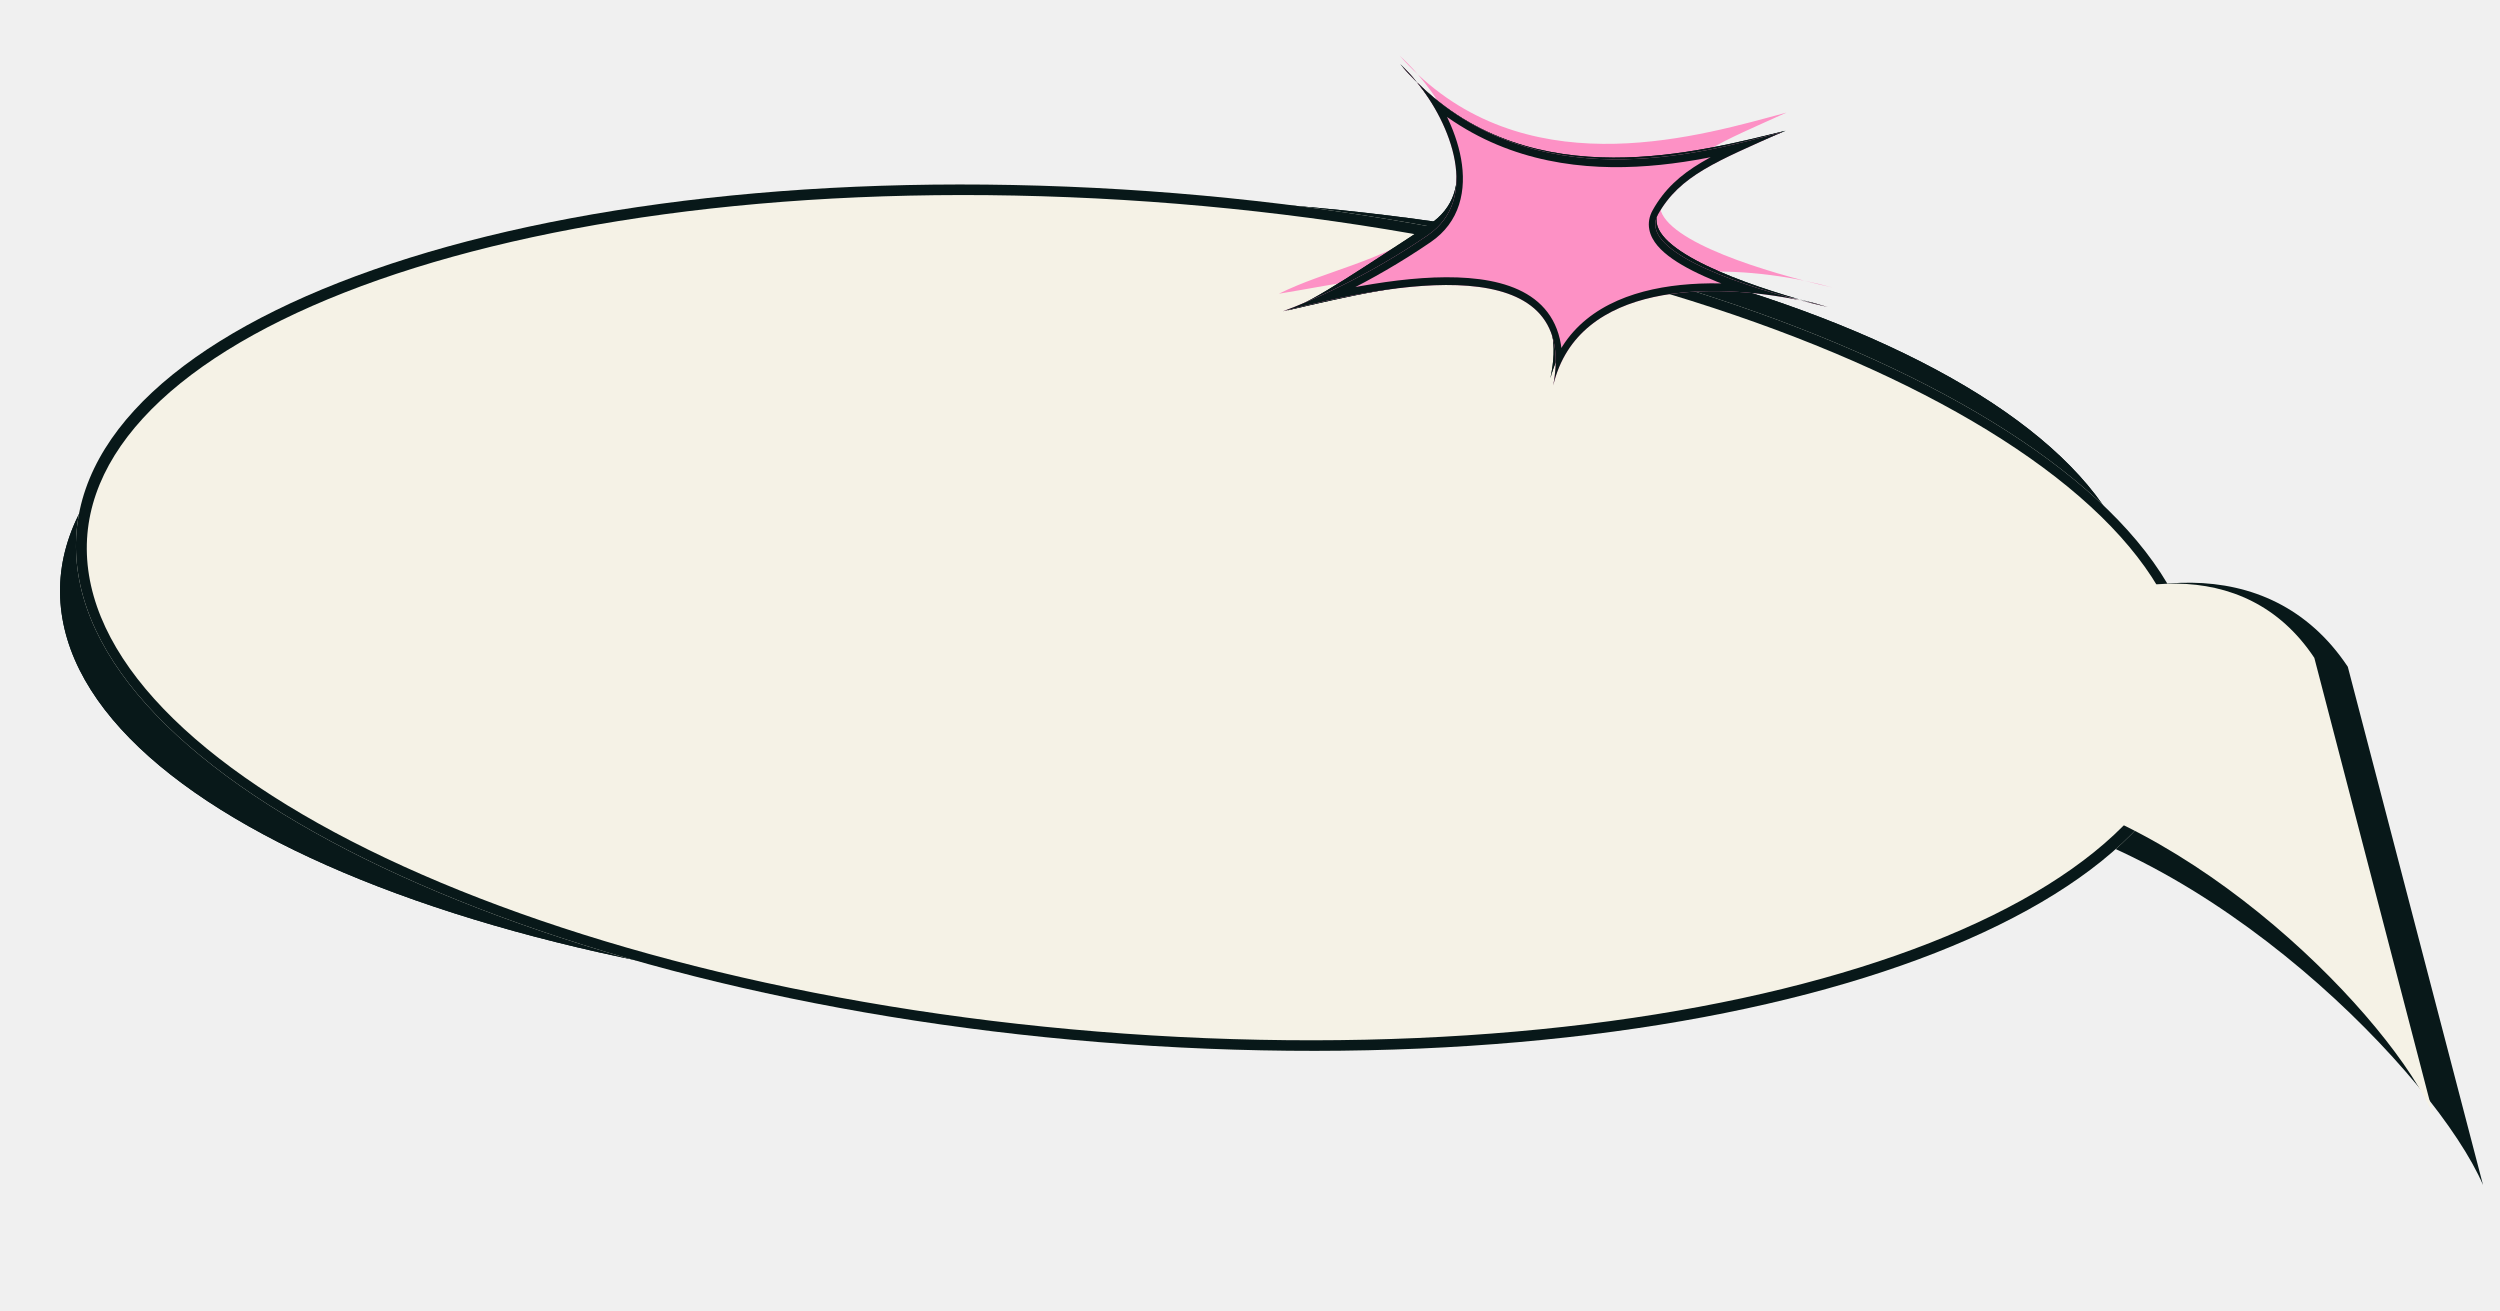
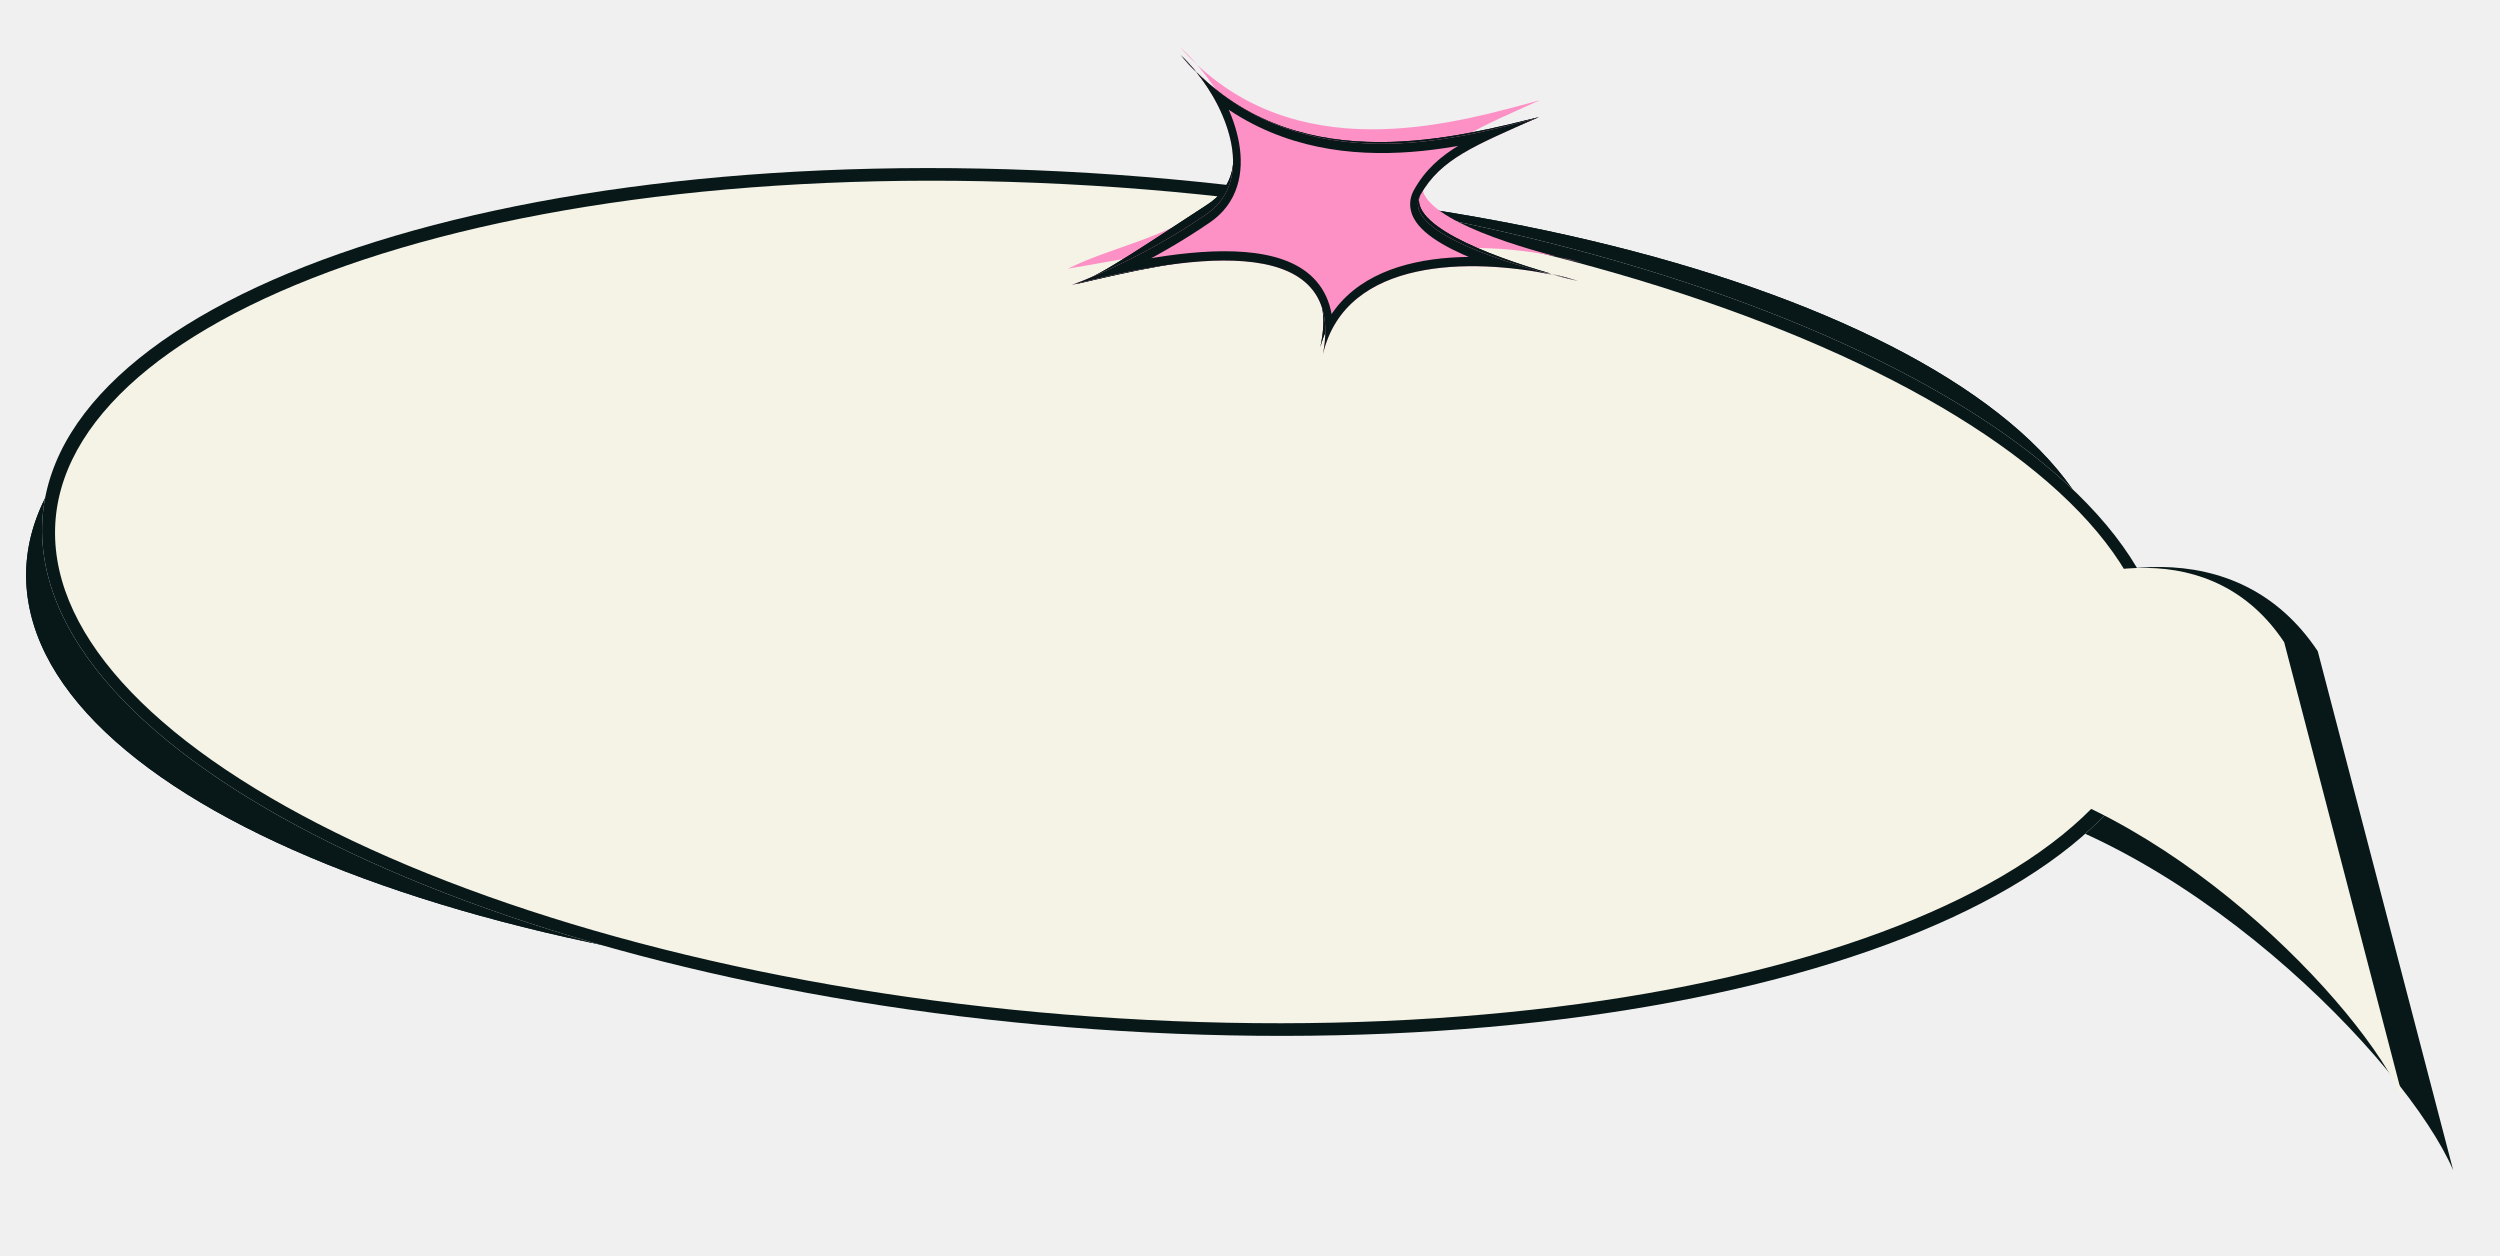
- <svg xmlns="http://www.w3.org/2000/svg" xmlns:xlink="http://www.w3.org/1999/xlink" width="555" height="291" viewBox="0 0 555 291" fill="none">
-   <path d="M551.233 263.066L521.212 148.022C485.785 94.808 389.909 171.497 440.531 179.42C491.153 187.343 540.932 239.187 551.233 263.066Z" fill="#081819" />
-   <use xlink:href="#stroke0_1278_2057" fill="#081819" />
-   <mask id="stroke1_1278_2057" fill="white">
-     <use xlink:href="#stroke0_1278_2057" />
-   </mask>
-   <path d="M474.57 130.084L472.195 130.121C474.177 141.686 470.116 153.041 460.553 163.711C450.986 174.385 436.05 184.205 416.755 192.607C378.177 209.404 322.618 220.341 259.228 221.333L259.63 223.674L260.031 226.015C323.865 225.016 380.034 214.007 419.25 196.932C438.852 188.397 454.328 178.299 464.386 167.077C474.446 155.851 479.221 143.331 476.945 130.047L474.57 130.084ZM259.63 223.674L259.228 221.333C195.839 222.325 136.838 213.18 92.726 197.676C70.662 189.922 52.449 180.621 39.285 170.302C26.126 159.987 18.206 148.82 16.224 137.255L13.85 137.292L11.475 137.329C13.751 150.613 22.78 162.917 36.624 173.769C50.463 184.617 69.308 194.178 91.722 202.056C136.564 217.816 196.196 227.013 260.031 226.015L259.63 223.674ZM13.85 137.292L16.224 137.255C14.242 125.69 18.303 114.336 27.866 103.665C37.433 92.991 52.37 83.171 71.665 74.77C110.242 57.972 165.801 47.035 229.191 46.043L228.79 43.703L228.389 41.362C164.554 42.361 108.385 53.369 69.169 70.445C49.568 78.98 34.091 89.078 24.034 100.3C13.973 111.525 9.199 124.046 11.475 137.329L13.85 137.292ZM228.79 43.703L229.191 46.043C292.581 45.052 351.581 54.197 395.694 69.7C417.757 77.455 435.97 86.756 449.134 97.075C462.294 107.39 470.214 118.556 472.195 130.121L474.57 130.084L476.945 130.047C474.668 116.763 465.64 104.459 451.796 93.607C437.957 82.759 419.111 73.198 396.698 65.32C351.855 49.56 292.224 40.363 228.389 41.362L228.79 43.703Z" fill="#081819" mask="url(#stroke1_1278_2057)" />
-   <use xlink:href="#stroke2_1278_2057" fill="#F5F2E6" />
-   <mask id="stroke3_1278_2057" fill="white">
-     <use xlink:href="#stroke2_1278_2057" />
-   </mask>
-   <path d="M487.572 146.644L485.199 146.548C487.213 158.934 483.01 170.703 473.224 181.396C463.431 192.097 448.164 201.58 428.458 209.314C389.057 224.779 332.341 233.088 267.654 230.469L268.035 232.813L268.416 235.157C333.567 237.795 390.914 229.444 430.971 213.722C450.994 205.863 466.803 196.121 477.081 184.889C487.366 173.65 492.227 160.778 489.945 146.74L487.572 146.644ZM268.035 232.813L267.654 230.469C202.967 227.849 142.779 214.805 97.795 195.923C75.297 186.48 56.723 175.627 43.299 163.986C29.884 152.352 21.773 140.085 19.76 127.699L17.387 127.603L15.014 127.507C17.296 141.545 26.434 154.983 40.534 167.21C54.624 179.429 73.831 190.589 96.691 200.185C142.424 219.381 203.265 232.518 268.416 235.157L268.035 232.813ZM17.387 127.603L19.76 127.699C17.747 115.314 21.95 103.545 31.736 92.851C41.528 82.15 56.796 72.668 76.501 64.933C115.902 49.468 172.619 41.159 237.306 43.779L236.925 41.434L236.544 39.09C171.393 36.452 114.045 44.803 73.989 60.525C53.966 68.384 38.157 78.127 27.878 89.359C17.593 100.598 12.732 113.469 15.014 127.507L17.387 127.603ZM236.925 41.434L237.306 43.779C301.993 46.398 362.181 59.442 407.165 78.324C429.663 87.767 448.236 98.621 461.66 110.261C475.075 121.895 483.186 134.162 485.199 146.548L487.572 146.644L489.945 146.74C487.663 132.702 478.525 119.264 464.426 107.037C450.335 94.819 431.128 83.658 408.268 74.062C362.536 54.866 301.695 41.729 236.544 39.09L236.925 41.434Z" fill="#081819" mask="url(#stroke3_1278_2057)" />
-   <path d="M540.226 247.603L513.78 146.043C482.586 99.063 398.204 166.743 442.766 173.746C487.328 180.749 531.154 226.522 540.226 247.603Z" fill="#F5F2E6" />
-   <path d="M314.729 16.491C313.352 14.895 311.98 13.491 310.712 12.351C312.021 13.831 313.361 15.209 314.729 16.491C322.736 25.77 330.891 41.515 319.516 49.313C306.186 58.452 294.829 59.804 283.9 65.213C308.749 61.165 351.744 50.321 345.821 81.247C351.347 58.04 381.535 58.4 400.565 62.319C402.771 62.892 404.884 63.4 406.82 63.835C404.933 63.302 402.828 62.785 400.565 62.319C385.001 58.28 364.784 51.019 369.057 43.332C373.935 34.556 382.322 31.454 396.626 24.985C378.016 29.999 341.194 41.285 314.729 16.491Z" fill="#FD91C5" />
-   <use xlink:href="#stroke4_1278_2057" fill="#081819" />
-   <mask id="stroke5_1278_2057" fill="white">
-     <use xlink:href="#stroke4_1278_2057" />
-   </mask>
-   <path d="M310.836 14.208L309.819 15.45L311.736 12.84L310.836 14.208ZM317.186 49.924L317.837 51.438V51.438L317.186 49.924ZM285.752 68.923L285.985 70.616L285.409 67.261L285.752 68.923ZM344.181 83.975L345.541 84.461L342.8 83.577L344.181 83.975ZM405.604 68.12L405.993 66.45L405.277 69.808L405.604 68.12ZM368.374 46.663L369.531 47.638V47.638L368.374 46.663ZM396.401 29.024L396.155 27.334L396.841 30.65L396.401 29.024ZM310.836 14.208L311.736 12.84C313.022 14.057 314.367 15.51 315.683 17.13L314.651 18.354L313.618 19.577C312.379 18.052 311.122 16.697 309.937 15.575L310.836 14.208ZM314.651 18.354L315.683 17.13C319.483 21.807 323.207 28.083 324.441 34.319C325.065 37.467 325.072 40.708 324.039 43.733C322.998 46.779 320.972 49.404 317.837 51.438L317.186 49.924L316.535 48.41C319.187 46.689 320.668 44.636 321.401 42.491C322.141 40.326 322.188 37.862 321.661 35.202C320.596 29.822 317.266 24.067 313.618 19.577L314.651 18.354ZM317.186 49.924L317.837 51.438C311.082 55.82 304.664 60.106 299.225 63.52C293.82 66.914 289.214 69.558 286.094 70.586L285.752 68.923L285.409 67.261C288.177 66.349 292.509 63.891 297.959 60.47C303.377 57.069 309.732 52.825 316.535 48.41L317.186 49.924ZM285.752 68.923L285.519 67.231C297.391 64.486 313.865 60.503 326.53 61.12C332.834 61.427 338.503 62.879 342.165 66.526C344.03 68.383 345.357 70.794 345.965 73.821C346.568 76.825 346.443 80.331 345.562 84.372L344.181 83.975L342.8 83.577C343.596 79.926 343.65 77.022 343.187 74.716C342.728 72.434 341.745 70.636 340.312 69.209C337.378 66.287 332.497 64.865 326.34 64.565C314.081 63.968 297.987 67.842 285.985 70.616L285.752 68.923ZM344.181 83.975L342.821 83.488C346.137 70.985 355.938 65.296 366.793 63.21C377.695 61.116 390.151 62.533 399.694 64.753L399.389 66.446L399.083 68.139C389.703 65.957 377.612 64.609 367.17 66.615C356.681 68.63 348.34 73.905 345.541 84.461L344.181 83.975ZM399.389 66.446L399.694 64.753C401.972 65.282 404.091 65.86 405.993 66.45L405.604 68.12L405.214 69.79C403.37 69.219 401.307 68.656 399.083 68.139L399.389 66.446ZM405.604 68.12L405.277 69.808C403.34 69.321 401.228 68.756 399.024 68.124L399.389 66.446L399.753 64.768C401.931 65.393 404.018 65.951 405.93 66.432L405.604 68.12ZM399.389 66.446L399.024 68.124C391.274 65.901 382.3 62.82 375.798 59.31C372.574 57.569 369.803 55.643 368.121 53.541C367.274 52.481 366.607 51.259 366.387 49.874C366.155 48.417 366.451 46.987 367.217 45.688L368.374 46.663L369.531 47.638C369.18 48.233 369.124 48.703 369.193 49.139C369.274 49.646 369.559 50.309 370.202 51.113C371.502 52.737 373.866 54.452 377.022 56.156C383.28 59.535 392.047 62.557 399.753 64.768L399.389 66.446ZM368.374 46.663L367.217 45.688C369.968 41.024 373.604 37.971 378.3 35.329C382.949 32.714 388.788 30.424 395.961 27.398L396.401 29.024L396.841 30.65C389.55 33.726 383.926 35.931 379.451 38.448C375.026 40.938 371.88 43.653 369.531 47.638L368.374 46.663ZM396.401 29.024L396.647 30.714C387.306 32.977 373.175 36.748 358.138 36.71C343.089 36.671 326.978 32.821 313.727 19.698L314.651 18.354L315.574 17.009C328.153 29.467 343.54 33.224 358.219 33.261C372.912 33.299 386.741 29.615 396.155 27.334L396.401 29.024ZM314.651 18.354L313.727 19.698C312.393 18.377 311.089 16.963 309.819 15.45L310.836 14.208L311.853 12.965C313.063 14.406 314.305 15.752 315.574 17.009L314.651 18.354Z" fill="#081819" mask="url(#stroke5_1278_2057)" />
-   <use xlink:href="#stroke6_1278_2057" fill="#FD91C5" />
-   <mask id="stroke7_1278_2057" fill="white">
-     <use xlink:href="#stroke6_1278_2057" />
-   </mask>
-   <path d="M311.28 14.819L310.295 16.087L312.144 13.43L311.28 14.819ZM316.958 52.226L317.647 53.723V53.723L316.958 52.226ZM284.789 69.107L285.065 70.793L284.404 67.454L284.789 69.107ZM344.81 85.579L346.182 86.031L343.419 85.217L344.81 85.579ZM405.81 68.167L406.156 66.487L405.526 69.863L405.81 68.167ZM368.046 47.665L369.227 48.61V48.61L368.046 47.665ZM395.615 29.318L395.326 27.635L396.096 30.932L395.615 29.318ZM395.502 29.348L395.791 31.031L395.791 31.031L395.502 29.348ZM311.28 14.819L312.144 13.43C313.261 14.433 314.393 15.628 315.496 16.964L314.477 18.192L313.458 19.42C312.439 18.186 311.41 17.103 310.415 16.209L311.28 14.819ZM314.477 18.192L315.496 16.964C319.426 21.724 323.155 28.503 324.36 35.274C324.967 38.683 324.948 42.179 323.909 45.422C322.862 48.691 320.829 51.542 317.647 53.723L316.958 52.226L316.268 50.73C318.938 48.9 320.473 46.645 321.248 44.223C322.033 41.775 322.092 38.995 321.568 36.052C320.513 30.12 317.15 23.893 313.458 19.42L314.477 18.192ZM316.958 52.226L317.647 53.723C304.202 62.94 291.095 68.64 285.173 70.76L284.789 69.107L284.404 67.454C290.155 65.394 303.052 59.791 316.268 50.73L316.958 52.226ZM284.789 69.107L284.512 67.42C296.368 64.36 313.033 60.692 326.035 61.728C332.511 62.244 338.342 63.941 342.185 67.758C344.134 69.695 345.562 72.169 346.279 75.248C346.993 78.311 346.981 81.867 346.201 85.942L344.81 85.579L343.419 85.217C344.12 81.561 344.084 78.612 343.53 76.234C342.98 73.873 341.895 71.972 340.349 70.437C337.2 67.308 332.105 65.672 325.8 65.17C313.242 64.17 296.936 67.729 285.065 70.793L284.789 69.107ZM344.81 85.579L343.438 85.128C346.435 72.544 356.088 66.607 366.886 64.246C377.732 61.876 390.219 62.975 399.816 64.951L399.554 66.652L399.291 68.352C389.858 66.41 377.737 65.37 367.35 67.641C356.916 69.922 348.711 75.408 346.182 86.031L344.81 85.579ZM399.554 66.652L399.816 64.951C402.106 65.423 404.24 65.946 406.156 66.487L405.81 68.167L405.463 69.847C403.605 69.322 401.527 68.813 399.291 68.352L399.554 66.652ZM405.81 68.167L405.526 69.863C403.577 69.425 401.451 68.914 399.232 68.338L399.554 66.652L399.875 64.965C402.069 65.534 404.169 66.039 406.093 66.471L405.81 68.167ZM399.554 66.652L399.232 68.338C391.428 66.313 382.379 63.462 375.79 60.118C372.522 58.46 369.703 56.605 367.968 54.547C367.094 53.509 366.396 52.304 366.141 50.925C365.873 49.475 366.132 48.038 366.864 46.72L368.046 47.665L369.227 48.61C368.891 49.214 368.848 49.685 368.928 50.119C369.021 50.624 369.323 51.279 369.987 52.066C371.327 53.657 373.734 55.311 376.932 56.934C383.274 60.153 392.116 62.952 399.875 64.965L399.554 66.652ZM368.046 47.665L366.864 46.72C369.495 41.987 373.053 38.842 377.681 36.082C382.261 33.349 388.04 30.912 395.134 27.704L395.615 29.318L396.096 30.932C388.886 34.193 383.319 36.54 378.911 39.17C374.55 41.772 371.474 44.566 369.227 48.61L368.046 47.665ZM395.615 29.318L395.904 31.001L395.791 31.031L395.502 29.348L395.214 27.665L395.326 27.635L395.615 29.318ZM395.502 29.348L395.791 31.031C386.384 33.566 372.565 37.295 357.771 37.105C342.961 36.915 327.065 32.799 313.565 19.537L314.477 18.192L315.389 16.846C328.241 29.472 343.441 33.471 357.848 33.656C372.271 33.841 385.789 30.204 395.214 27.665L395.502 29.348ZM314.477 18.192L313.565 19.537C312.458 18.449 311.367 17.3 310.295 16.087L311.28 14.819L312.265 13.551C313.29 14.71 314.331 15.808 315.389 16.846L314.477 18.192Z" fill="#081819" mask="url(#stroke7_1278_2057)" />
+ <svg xmlns="http://www.w3.org/2000/svg" xmlns:xlink="http://www.w3.org/1999/xlink" width="464" height="233" viewBox="0 0 464 233" fill="none">
+   <g clip-path="url(#clip0_1366_1567)">
+     <path d="M455.314 217.197L430.173 120.855C400.505 76.292 320.215 140.514 362.608 147.149C405.001 153.784 446.687 197.2 455.314 217.197Z" fill="#081819" />
+     <use xlink:href="#stroke0_1366_1567" fill="#081819" />
+     <mask id="stroke1_1366_1567" fill="white">
+       <use xlink:href="#stroke0_1366_1567" />
+     </mask>
+     <path d="M391.108 105.834L388.733 105.871C390.369 115.416 387.026 124.83 379.058 133.72C371.086 142.615 358.622 150.816 342.488 157.841C310.234 171.885 263.757 181.038 210.708 181.868L211.109 184.209L211.51 186.55C265.004 185.713 312.091 176.488 344.984 162.166C361.424 155.007 374.428 146.528 382.89 137.086C391.356 127.64 395.413 117.06 393.482 105.796L391.108 105.834ZM211.109 184.209L210.708 181.868C157.659 182.698 108.301 175.044 71.419 162.081C52.971 155.598 37.77 147.83 26.801 139.231C15.837 130.637 9.294 121.378 7.659 111.833L5.284 111.87L2.91 111.907C4.84 123.171 12.491 133.567 24.14 142.699C35.784 151.826 51.617 159.854 70.416 166.461C108.028 179.68 158.017 187.386 211.51 186.55L211.109 184.209ZM5.284 111.87L7.659 111.833C6.023 102.287 9.366 92.874 17.334 83.983C25.306 75.088 37.77 66.888 53.904 59.863C86.158 45.819 132.635 36.665 185.684 35.835L185.283 33.495L184.882 31.154C131.388 31.991 84.301 41.216 51.408 55.538C34.968 62.696 21.964 71.175 13.502 80.617C5.036 90.063 0.979 100.643 2.91 111.907L5.284 111.87ZM185.283 33.495L185.684 35.835C238.733 35.005 288.09 42.659 324.972 55.622C343.421 62.106 358.621 69.874 369.591 78.472C380.555 87.067 387.097 96.325 388.733 105.871L391.108 105.834L393.482 105.796C391.552 94.532 383.901 84.136 372.252 75.005C360.608 65.877 344.775 57.849 325.976 51.242C288.364 38.023 238.375 30.317 184.882 31.154L185.283 33.495Z" fill="#081819" mask="url(#stroke1_1366_1567)" />
+     <use xlink:href="#stroke2_1366_1567" fill="#F5F2E6" />
+     <mask id="stroke3_1366_1567" fill="white">
+       <use xlink:href="#stroke2_1366_1567" />
+     </mask>
+     <path d="M401.999 119.7L399.626 119.604C401.29 129.842 397.823 139.608 389.669 148.519C381.508 157.437 368.766 165.357 352.29 171.824C319.348 184.754 271.902 191.709 217.769 189.517L218.15 191.861L218.531 194.205C273.129 196.416 321.205 189.419 354.803 176.232C371.596 169.64 384.879 161.46 393.526 152.011C402.18 142.555 406.304 131.686 404.372 119.796L401.999 119.7ZM218.15 191.861L217.769 189.517C163.636 187.324 113.285 176.409 75.675 160.622C56.864 152.726 41.361 143.662 30.174 133.961C18.995 124.267 12.286 114.088 10.622 103.851L8.249 103.754L5.876 103.658C7.809 115.549 15.545 126.898 27.408 137.185C39.262 147.464 55.398 156.835 74.572 164.883C112.93 180.984 163.934 191.994 218.531 194.205L218.15 191.861ZM8.249 103.754L10.622 103.851C8.958 93.613 12.424 83.847 20.579 74.936C28.739 66.018 41.481 58.098 57.958 51.631C90.9 38.701 138.345 31.746 192.479 33.938L192.098 31.594L191.716 29.25C137.119 27.039 89.043 34.036 55.445 47.223C38.651 53.814 25.368 61.994 16.721 71.443C8.068 80.9 3.943 91.768 5.876 103.658L8.249 103.754ZM192.098 31.594L192.479 33.938C246.612 36.13 296.962 47.046 334.573 62.833C353.384 70.729 368.886 79.793 380.074 89.494C391.253 99.188 397.961 109.366 399.626 119.604L401.999 119.7L404.372 119.796C402.439 107.906 394.703 96.557 382.84 86.27C370.986 75.99 354.85 66.619 335.676 58.571C297.317 42.47 246.314 31.461 191.716 29.25L192.098 31.594Z" fill="#081819" mask="url(#stroke3_1366_1567)" />
+     <path d="M446.094 204.248L423.947 119.198C397.825 79.855 327.16 136.533 364.478 142.397C401.795 148.261 438.497 186.594 446.094 204.248Z" fill="#F5F2E6" />
+     <path d="M222.165 11.995C221.095 10.755 220.028 9.664 219.043 8.778C220.06 9.928 221.102 10.999 222.165 11.995C228.388 19.207 234.726 31.444 225.886 37.505C215.525 44.607 206.699 45.658 198.205 49.862C217.517 46.716 250.933 38.288 246.329 62.323C250.625 44.287 274.086 44.567 288.876 47.613C290.591 48.058 292.233 48.453 293.738 48.791C292.271 48.376 290.635 47.975 288.876 47.613C276.78 44.474 261.067 38.83 264.388 32.856C268.18 26.035 274.697 23.624 285.814 18.597C271.351 22.494 242.734 31.265 222.165 11.995Z" fill="#FD91C5" />
+     <use xlink:href="#stroke4_1366_1567" fill="#081819" />
+     <mask id="stroke5_1366_1567" fill="white">
+       <use xlink:href="#stroke4_1366_1567" />
+     </mask>
+     <path d="M219.136 10.221L218.119 11.464L220.035 8.854L219.136 10.221ZM224.071 37.979L223.42 36.466L223.42 36.466L224.071 37.979ZM199.64 52.746L199.874 54.439L199.298 51.083L199.64 52.746ZM245.051 64.443L246.411 64.929L243.67 64.046L245.051 64.443ZM292.789 52.121L293.178 50.451L292.462 53.809L292.789 52.121ZM263.854 35.445L262.697 34.47L262.697 34.47L263.854 35.445ZM285.636 21.736L285.39 20.046L286.076 23.362L285.636 21.736ZM219.136 10.221L220.035 8.854C221.046 9.81 222.101 10.95 223.133 12.22L222.1 13.443L221.067 14.666C220.113 13.492 219.147 12.45 218.236 11.588L219.136 10.221ZM222.1 13.443L223.133 12.22C226.103 15.876 229.041 20.811 230.02 25.753C230.515 28.254 230.527 30.859 229.691 33.306C228.848 35.774 227.212 37.877 224.722 39.493L224.071 37.979L223.42 36.466C225.428 35.163 226.518 33.631 227.053 32.064C227.595 30.477 227.638 28.649 227.239 26.636C226.431 22.55 223.886 18.136 221.067 14.666L222.1 13.443ZM224.071 37.979L224.722 39.493C219.477 42.896 214.482 46.231 210.253 48.886C206.057 51.52 202.446 53.596 199.983 54.408L199.64 52.746L199.298 51.083C201.41 50.387 204.746 48.498 208.987 45.836C213.195 43.194 218.127 39.9 223.42 36.466L224.071 37.979ZM199.64 52.746L199.407 51.053C208.62 48.923 221.466 45.815 231.354 46.297C236.27 46.536 240.763 47.669 243.691 50.584C245.189 52.075 246.258 54.016 246.747 56.453C247.231 58.864 247.127 61.657 246.432 64.841L245.051 64.443L243.67 64.046C244.279 61.252 244.313 59.062 243.969 57.347C243.63 55.657 242.904 54.328 241.838 53.266C239.639 51.076 235.933 49.974 231.164 49.742C221.682 49.28 209.216 52.279 199.874 54.439L199.64 52.746ZM245.051 64.443L243.692 63.957C246.326 54.023 254.106 49.555 262.583 47.926C271.108 46.288 280.828 47.397 288.264 49.127L287.958 50.82L287.652 52.513C280.38 50.822 271.024 49.782 262.96 51.331C254.849 52.889 248.529 56.943 246.411 64.929L245.051 64.443ZM287.958 50.82L288.264 49.127C290.04 49.54 291.693 49.99 293.178 50.451L292.789 52.121L292.399 53.792C290.972 53.349 289.375 52.914 287.652 52.513L287.958 50.82ZM292.789 52.121L292.462 53.809C290.954 53.43 289.31 52.99 287.593 52.498L287.958 50.82L288.323 49.142C290.013 49.627 291.632 50.06 293.115 50.433L292.789 52.121ZM287.958 50.82L287.593 52.498C281.565 50.769 274.568 48.368 269.488 45.625C266.974 44.268 264.776 42.748 263.426 41.061C262.744 40.209 262.183 39.197 261.997 38.022C261.799 36.777 262.055 35.558 262.697 34.47L263.854 35.445L265.01 36.42C264.784 36.804 264.768 37.062 264.803 37.288C264.85 37.584 265.029 38.036 265.506 38.633C266.474 39.842 268.266 41.151 270.711 42.472C275.547 45.083 282.339 47.426 288.323 49.142L287.958 50.82ZM263.854 35.445L262.697 34.47C264.879 30.769 267.76 28.359 271.44 26.289C275.072 24.246 279.634 22.457 285.196 20.11L285.636 21.736L286.076 23.362C280.396 25.758 276.049 27.462 272.591 29.407C269.182 31.326 266.792 33.399 265.01 36.42L263.854 35.445ZM285.636 21.736L285.882 23.426C278.63 25.183 267.615 28.123 255.89 28.093C244.152 28.063 231.55 25.061 221.177 14.787L222.1 13.443L223.024 12.099C232.725 21.707 244.603 24.616 255.971 24.645C267.351 24.674 278.066 21.821 285.39 20.046L285.636 21.736ZM222.1 13.443L221.177 14.787C220.133 13.754 219.113 12.647 218.119 11.464L219.136 10.221L220.153 8.978C221.087 10.09 222.045 11.129 223.024 12.099L222.1 13.443Z" fill="#081819" mask="url(#stroke5_1366_1567)" />
+     <use xlink:href="#stroke6_1366_1567" fill="#FD91C5" />
+     <mask id="stroke7_1366_1567" fill="white">
+       <use xlink:href="#stroke6_1366_1567" />
+     </mask>
+     <path d="M219.487 10.696L218.502 11.964L220.351 9.306L219.487 10.696ZM223.899 39.769L223.21 38.272L223.899 39.769ZM198.898 52.888L199.174 54.575L198.513 51.235L198.898 52.888ZM245.546 65.69L246.918 66.142L244.155 65.328L245.546 65.69ZM292.954 52.158L293.301 50.478L292.671 53.854L292.954 52.158ZM263.605 36.224L262.423 35.278V35.278L263.605 36.224ZM285.031 21.965L284.742 20.281L285.512 23.579L285.031 21.965ZM284.944 21.988L285.233 23.671L285.233 23.671L284.944 21.988ZM219.487 10.696L220.351 9.306C221.232 10.099 222.124 11.039 222.991 12.089L221.971 13.317L220.952 14.545C220.17 13.598 219.381 12.768 218.622 12.086L219.487 10.696ZM221.971 13.317L222.991 12.089C226.071 15.821 229.011 21.151 229.964 26.507C230.444 29.208 230.434 32.005 229.599 34.614C228.754 37.249 227.118 39.531 224.588 41.265L223.899 39.769L223.21 38.272C225.228 36.889 226.365 35.203 226.938 33.415C227.519 31.601 227.569 29.521 227.172 27.285C226.368 22.768 223.796 17.99 220.952 14.545L221.971 13.317ZM223.899 39.769L224.588 41.265C214.114 48.446 203.904 52.887 199.283 54.541L198.898 52.888L198.513 51.235C202.964 49.641 212.964 45.297 223.21 38.272L223.899 39.769ZM198.898 52.888L198.622 51.202C207.834 48.823 220.826 45.961 230.981 46.77C236.032 47.172 240.647 48.498 243.71 51.541C245.27 53.091 246.418 55.078 246.994 57.551C247.567 60.008 247.552 62.839 246.937 66.053L245.546 65.69L244.155 65.328C244.691 62.533 244.658 60.309 244.245 58.537C243.836 56.783 243.031 55.369 241.875 54.22C239.504 51.865 235.627 50.601 230.746 50.212C221.035 49.438 208.402 52.192 199.174 54.575L198.898 52.888ZM245.546 65.69L244.174 65.239C246.555 55.241 254.219 50.576 262.652 48.733C271.132 46.879 280.878 47.74 288.355 49.28L288.092 50.98L287.83 52.681C280.517 51.175 271.137 50.373 263.115 52.127C255.047 53.891 248.832 58.104 246.918 66.142L245.546 65.69ZM288.092 50.98L288.355 49.28C290.141 49.647 291.805 50.056 293.301 50.478L292.954 52.158L292.608 53.838C291.17 53.432 289.562 53.037 287.83 52.681L288.092 50.98ZM292.954 52.158L292.671 53.854C291.154 53.513 289.499 53.115 287.771 52.667L288.092 50.98L288.414 49.294C290.116 49.735 291.745 50.127 293.238 50.462L292.954 52.158ZM288.092 50.98L287.771 52.667C281.7 51.091 274.645 48.87 269.496 46.257C266.949 44.964 264.712 43.501 263.32 41.848C262.617 41.014 262.03 40.016 261.814 38.847C261.584 37.607 261.81 36.382 262.423 35.278L263.605 36.224L264.786 37.169C264.569 37.558 264.559 37.817 264.601 38.041C264.655 38.336 264.846 38.784 265.338 39.368C266.336 40.552 268.161 41.816 270.639 43.073C275.54 45.56 282.388 47.73 288.414 49.294L288.092 50.98ZM263.605 36.224L262.423 35.278C264.511 31.523 267.33 29.041 270.956 26.877C274.535 24.742 279.05 22.838 284.55 20.35L285.031 21.965L285.512 23.579C279.895 26.119 275.593 27.933 272.186 29.965C268.826 31.97 266.49 34.103 264.786 37.169L263.605 36.224ZM285.031 21.965L285.32 23.648L285.233 23.671L284.944 21.988L284.655 20.305L284.742 20.281L285.031 21.965ZM284.944 21.988L285.233 23.671C277.923 25.64 267.15 28.549 255.611 28.401C244.056 28.253 231.624 25.04 221.06 14.663L221.971 13.317L222.883 11.972C232.799 21.713 244.536 24.808 255.688 24.951C266.856 25.095 277.328 22.279 284.655 20.305L284.944 21.988ZM221.971 13.317L221.06 14.663C220.193 13.812 219.34 12.913 218.502 11.964L219.487 10.696L220.472 9.428C221.263 10.323 222.067 11.17 222.883 11.972L221.971 13.317Z" fill="#081819" mask="url(#stroke7_1366_1567)" />
+   </g>
  <defs>
-     <path id="stroke0_1278_2057" d="M474.57 130.084C483.086 179.782 386.854 221.683 259.63 223.674C132.405 225.664 22.366 186.99 13.85 137.292C5.333 87.595 101.566 45.693 228.79 43.703C356.015 41.712 466.054 80.386 474.57 130.084Z" />
-     <path id="stroke2_1278_2057" d="M487.572 146.644C496.163 199.492 397.873 238.071 268.035 232.813C138.197 227.555 25.978 180.451 17.387 127.603C8.796 74.755 107.087 36.176 236.925 41.434C366.763 46.693 478.982 93.796 487.572 146.644Z" />
-     <path id="stroke4_1278_2057" d="M314.651 18.354C313.373 16.781 312.072 15.377 310.836 14.208C312.076 15.684 313.349 17.065 314.651 18.354C322.099 27.521 328.76 42.415 317.186 49.924C303.627 58.721 291.639 66.983 285.752 68.923C309.626 63.404 350.889 53.209 344.181 83.975C350.296 60.916 380.465 62.044 399.389 66.446C401.58 67.074 403.679 67.636 405.604 68.12C403.731 67.539 401.639 66.969 399.389 66.446C383.932 62.012 363.907 54.239 368.374 46.663C373.474 38.014 381.937 35.126 396.401 29.024C377.646 33.568 340.48 43.934 314.651 18.354Z" />
-     <path id="stroke6_1278_2057" d="M314.477 18.192C313.416 16.907 312.335 15.768 311.28 14.819C312.328 16.005 313.395 17.128 314.477 18.192C322.1 27.426 328.66 44.203 316.958 52.226C303.627 61.365 290.625 67.017 284.789 69.107C308.515 62.982 350.733 54.654 344.81 85.579C350.337 62.373 380.524 62.733 399.554 66.652C401.76 67.224 403.873 67.732 405.81 68.167C403.922 67.634 401.817 67.118 399.554 66.652C383.99 62.613 363.773 55.351 368.046 47.665C372.924 38.888 381.311 35.786 395.615 29.318L395.502 29.348C376.671 34.422 340.829 44.079 314.477 18.192Z" />
+     <clipPath id="clip0_1366_1567">
+       <rect width="464" height="233" fill="white" />
+     </clipPath>
+     <path id="stroke0_1366_1567" d="M391.108 105.834C398.239 147.452 317.651 182.542 211.109 184.209C104.567 185.876 12.416 153.488 5.284 111.87C-1.848 70.251 78.741 35.161 185.283 33.495C291.825 31.828 383.976 64.215 391.108 105.834Z" />
+     <path id="stroke2_1366_1567" d="M401.999 119.7C409.193 163.956 326.881 196.264 218.15 191.861C109.419 187.457 15.443 148.011 8.249 103.754C1.055 59.498 83.367 27.191 192.098 31.594C300.828 35.997 394.804 75.444 401.999 119.7Z" />
+     <path id="stroke4_1366_1567" d="M222.1 13.443C221.107 12.221 220.096 11.13 219.136 10.221C220.1 11.369 221.089 12.441 222.1 13.443C227.889 20.568 233.066 32.143 224.071 37.979C213.533 44.816 204.216 51.237 199.64 52.746C218.195 48.456 250.265 40.533 245.051 64.443C249.804 46.522 273.251 47.399 287.958 50.82C289.661 51.309 291.293 51.745 292.789 52.121C291.333 51.67 289.707 51.227 287.958 50.82C275.946 47.374 260.382 41.333 263.854 35.445C267.818 28.723 274.395 26.479 285.636 21.736C271.06 25.268 242.175 33.324 222.1 13.443Z" />
+     <path id="stroke6_1366_1567" d="M221.971 13.317C221.147 12.319 220.307 11.434 219.487 10.696C220.301 11.618 221.13 12.491 221.971 13.317C227.896 20.494 232.994 33.533 223.899 39.769C213.539 46.872 203.434 51.264 198.898 52.888C217.338 48.128 250.149 41.655 245.546 65.69C249.841 47.654 273.303 47.934 288.092 50.98C289.807 51.425 291.449 51.82 292.954 52.158C291.488 51.744 289.851 51.342 288.092 50.98C275.996 47.841 260.284 42.197 263.605 36.224C267.396 29.402 273.914 26.992 285.031 21.965L284.944 21.988C270.308 25.931 242.452 33.437 221.971 13.317Z" />
  </defs>
</svg>
